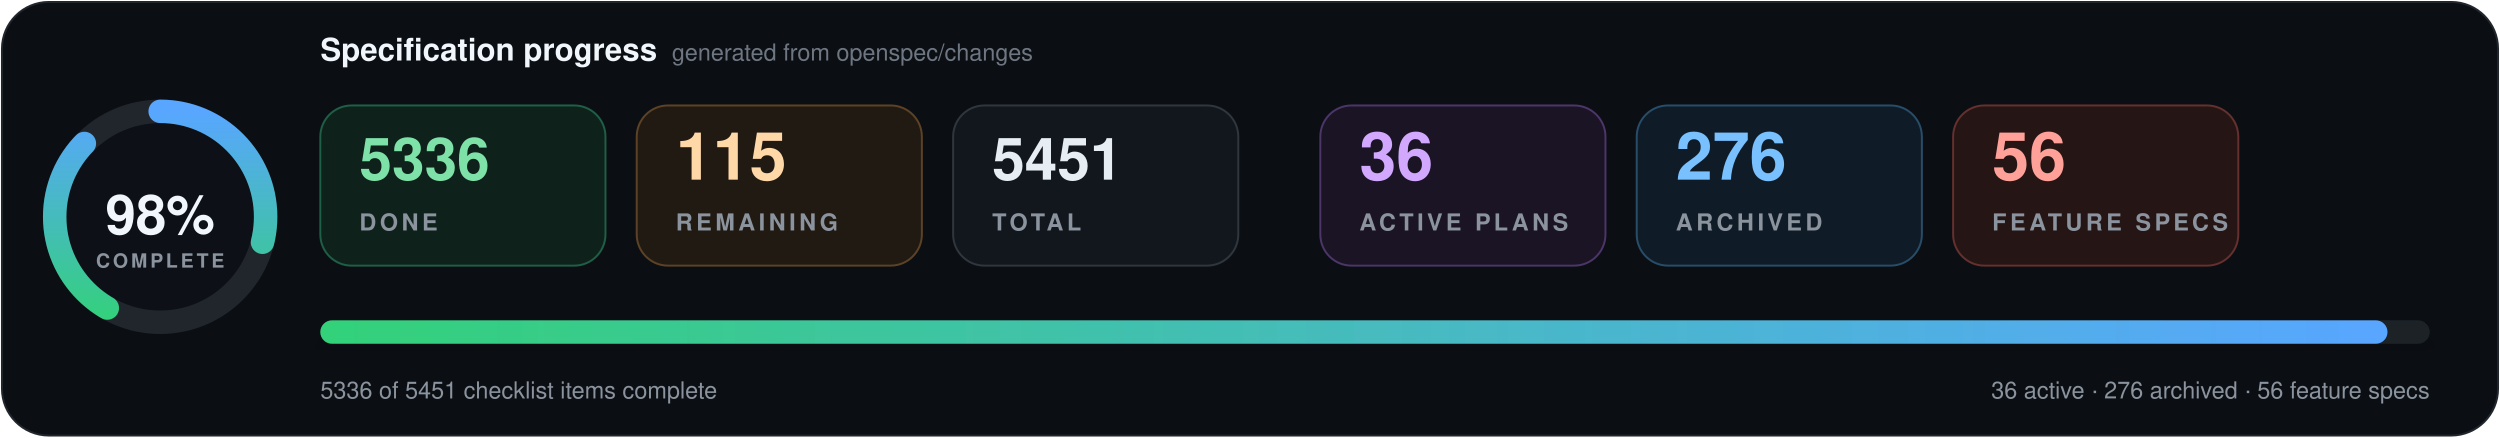
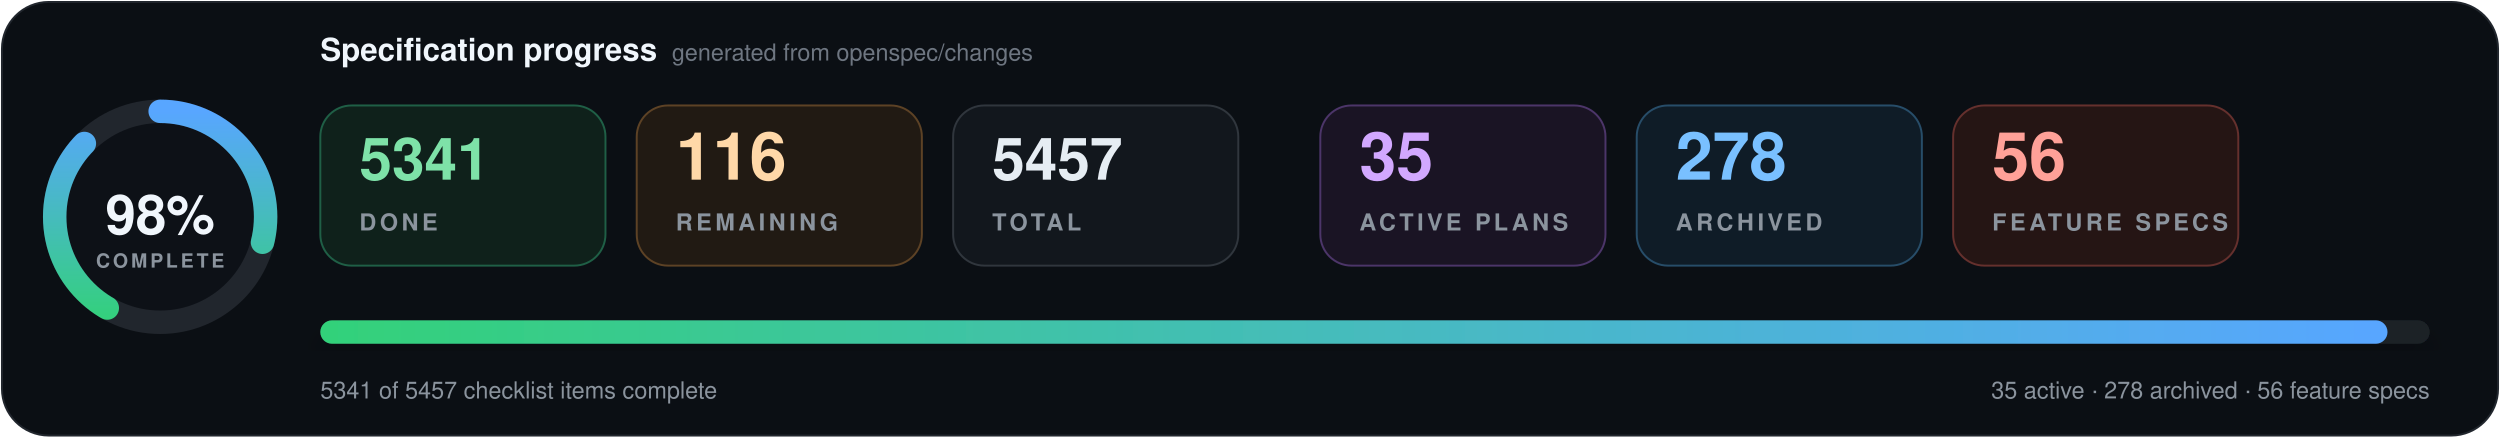
- <svg xmlns="http://www.w3.org/2000/svg" data-cache-version="1794351546" width="1280" height="224" viewBox="0 0 1280 224" role="img" aria-labelledby="title description" font-family="system-ui, -apple-system, BlinkMacSystemFont, 'Segoe UI', Helvetica, Arial, sans-serif" font-variant-numeric="tabular-nums">
+ <svg xmlns="http://www.w3.org/2000/svg" data-cache-version="1794388465" width="1280" height="224" viewBox="0 0 1280 224" role="img" aria-labelledby="title description" font-family="system-ui, -apple-system, BlinkMacSystemFont, 'Segoe UI', Helvetica, Arial, sans-serif" font-variant-numeric="tabular-nums">
  <defs>
    <linearGradient id="progress" x1="0" x2="1">
      <stop offset="0" stop-color="#33d17a" />
      <stop offset="1" stop-color="#58a6ff" />
    </linearGradient>
    <filter id="shadow" x="-10%" y="-20%" width="120%" height="150%">
      <feDropShadow dx="0" dy="7" stdDeviation="9" flood-color="#000" flood-opacity=".28" />
    </filter>
  </defs>
  <rect x="1" y="1" width="1278" height="222" rx="24" fill="#0b0f14" stroke="#21262d" />
  <g transform="translate(82 111)">
    <circle r="54" fill="#0d1117" stroke="#21262d" stroke-width="12" />
    <circle r="54" fill="none" stroke="url(#progress)" stroke-width="12" stroke-linecap="round" pathLength="100" stroke-dasharray="98 100" transform="rotate(-90)" />
    <text y="-1" text-anchor="middle" dominant-baseline="middle" fill="#f0f6fc" font-size="28" font-weight="800">98%</text>
    <text y="26" text-anchor="middle" fill="#8b949e" font-size="10" font-weight="700" letter-spacing="1.5">COMPLETE</text>
  </g>
  <text x="164" y="31" fill="#f0f6fc" font-size="16" font-weight="750">Specification progress</text>
  <text x="344" y="31" fill="#6e7681" font-size="12">generated from openspec/changes</text>
  <g transform="translate(164 54)">
    <rect width="146" height="82" rx="16" fill="#0f211b" stroke="#1f5f46" />
-     <text x="20" y="38" fill="#7ee2a8" font-size="30" font-weight="750">5336</text>
+     <text x="20" y="38" fill="#7ee2a8" font-size="30" font-weight="750">5341</text>
    <text x="20" y="64" fill="#8b949e" font-size="12" font-weight="700" letter-spacing="1.8">DONE</text>
  </g>
  <g transform="translate(326 54)">
    <rect width="146" height="82" rx="16" fill="#211a13" stroke="#5d4225" />
-     <text x="20" y="38" fill="#ffd8a8" font-size="34" font-weight="750">115</text>
+     <text x="20" y="38" fill="#ffd8a8" font-size="34" font-weight="750">116</text>
    <text x="20" y="64" fill="#8b949e" font-size="12" font-weight="700" letter-spacing="1.8">REMAINING</text>
  </g>
  <g transform="translate(488 54)">
    <rect width="146" height="82" rx="16" fill="#12171d" stroke="#30363d" />
-     <text x="20" y="38" fill="#e6edf3" font-size="30" font-weight="750">5451</text>
+     <text x="20" y="38" fill="#e6edf3" font-size="30" font-weight="750">5457</text>
    <text x="20" y="64" fill="#8b949e" font-size="12" font-weight="700" letter-spacing="1.8">TOTAL</text>
  </g>
  <g transform="translate(676 54)">
    <rect width="146" height="82" rx="16" fill="#1a1424" stroke="#4c3569" />
-     <text x="20" y="38" fill="#d2a8ff" font-size="34" font-weight="750">36</text>
+     <text x="20" y="38" fill="#d2a8ff" font-size="34" font-weight="750">35</text>
    <text x="20" y="64" fill="#8b949e" font-size="12" font-weight="700" letter-spacing="1.8">ACTIVE PLANS</text>
  </g>
  <g transform="translate(838 54)">
    <rect width="146" height="82" rx="16" fill="#0f1c27" stroke="#274d69" />
-     <text x="20" y="38" fill="#79c0ff" font-size="34" font-weight="750">276</text>
+     <text x="20" y="38" fill="#79c0ff" font-size="34" font-weight="750">278</text>
    <text x="20" y="64" fill="#8b949e" font-size="12" font-weight="700" letter-spacing="1.8">ARCHIVED</text>
  </g>
  <g transform="translate(1000 54)">
    <rect width="146" height="82" rx="16" fill="#251514" stroke="#65302d" />
    <text x="20" y="38" fill="#ffa198" font-size="34" font-weight="750">56</text>
    <text x="20" y="64" fill="#8b949e" font-size="12" font-weight="700" letter-spacing="1.8">FEATURE SPECS</text>
  </g>
  <g filter="url(#shadow)">
    <rect x="164" y="164" width="1080" height="12" rx="6" fill="#1b2128" />
    <rect x="164" y="164" width="1058.4" height="12" rx="6" fill="url(#progress)" />
  </g>
-   <text x="164" y="204" fill="#8b949e" font-size="12">5336 of 5451 checklist items complete</text>
-   <text x="1244" y="204" text-anchor="end" fill="#8b949e" font-size="12">36 active · 276 archived · 56 feature specs</text>
+   <text x="164" y="204" fill="#8b949e" font-size="12">5341 of 5457 checklist items complete</text>
+   <text x="1244" y="204" text-anchor="end" fill="#8b949e" font-size="12">35 active · 278 archived · 56 feature specs</text>
</svg>
